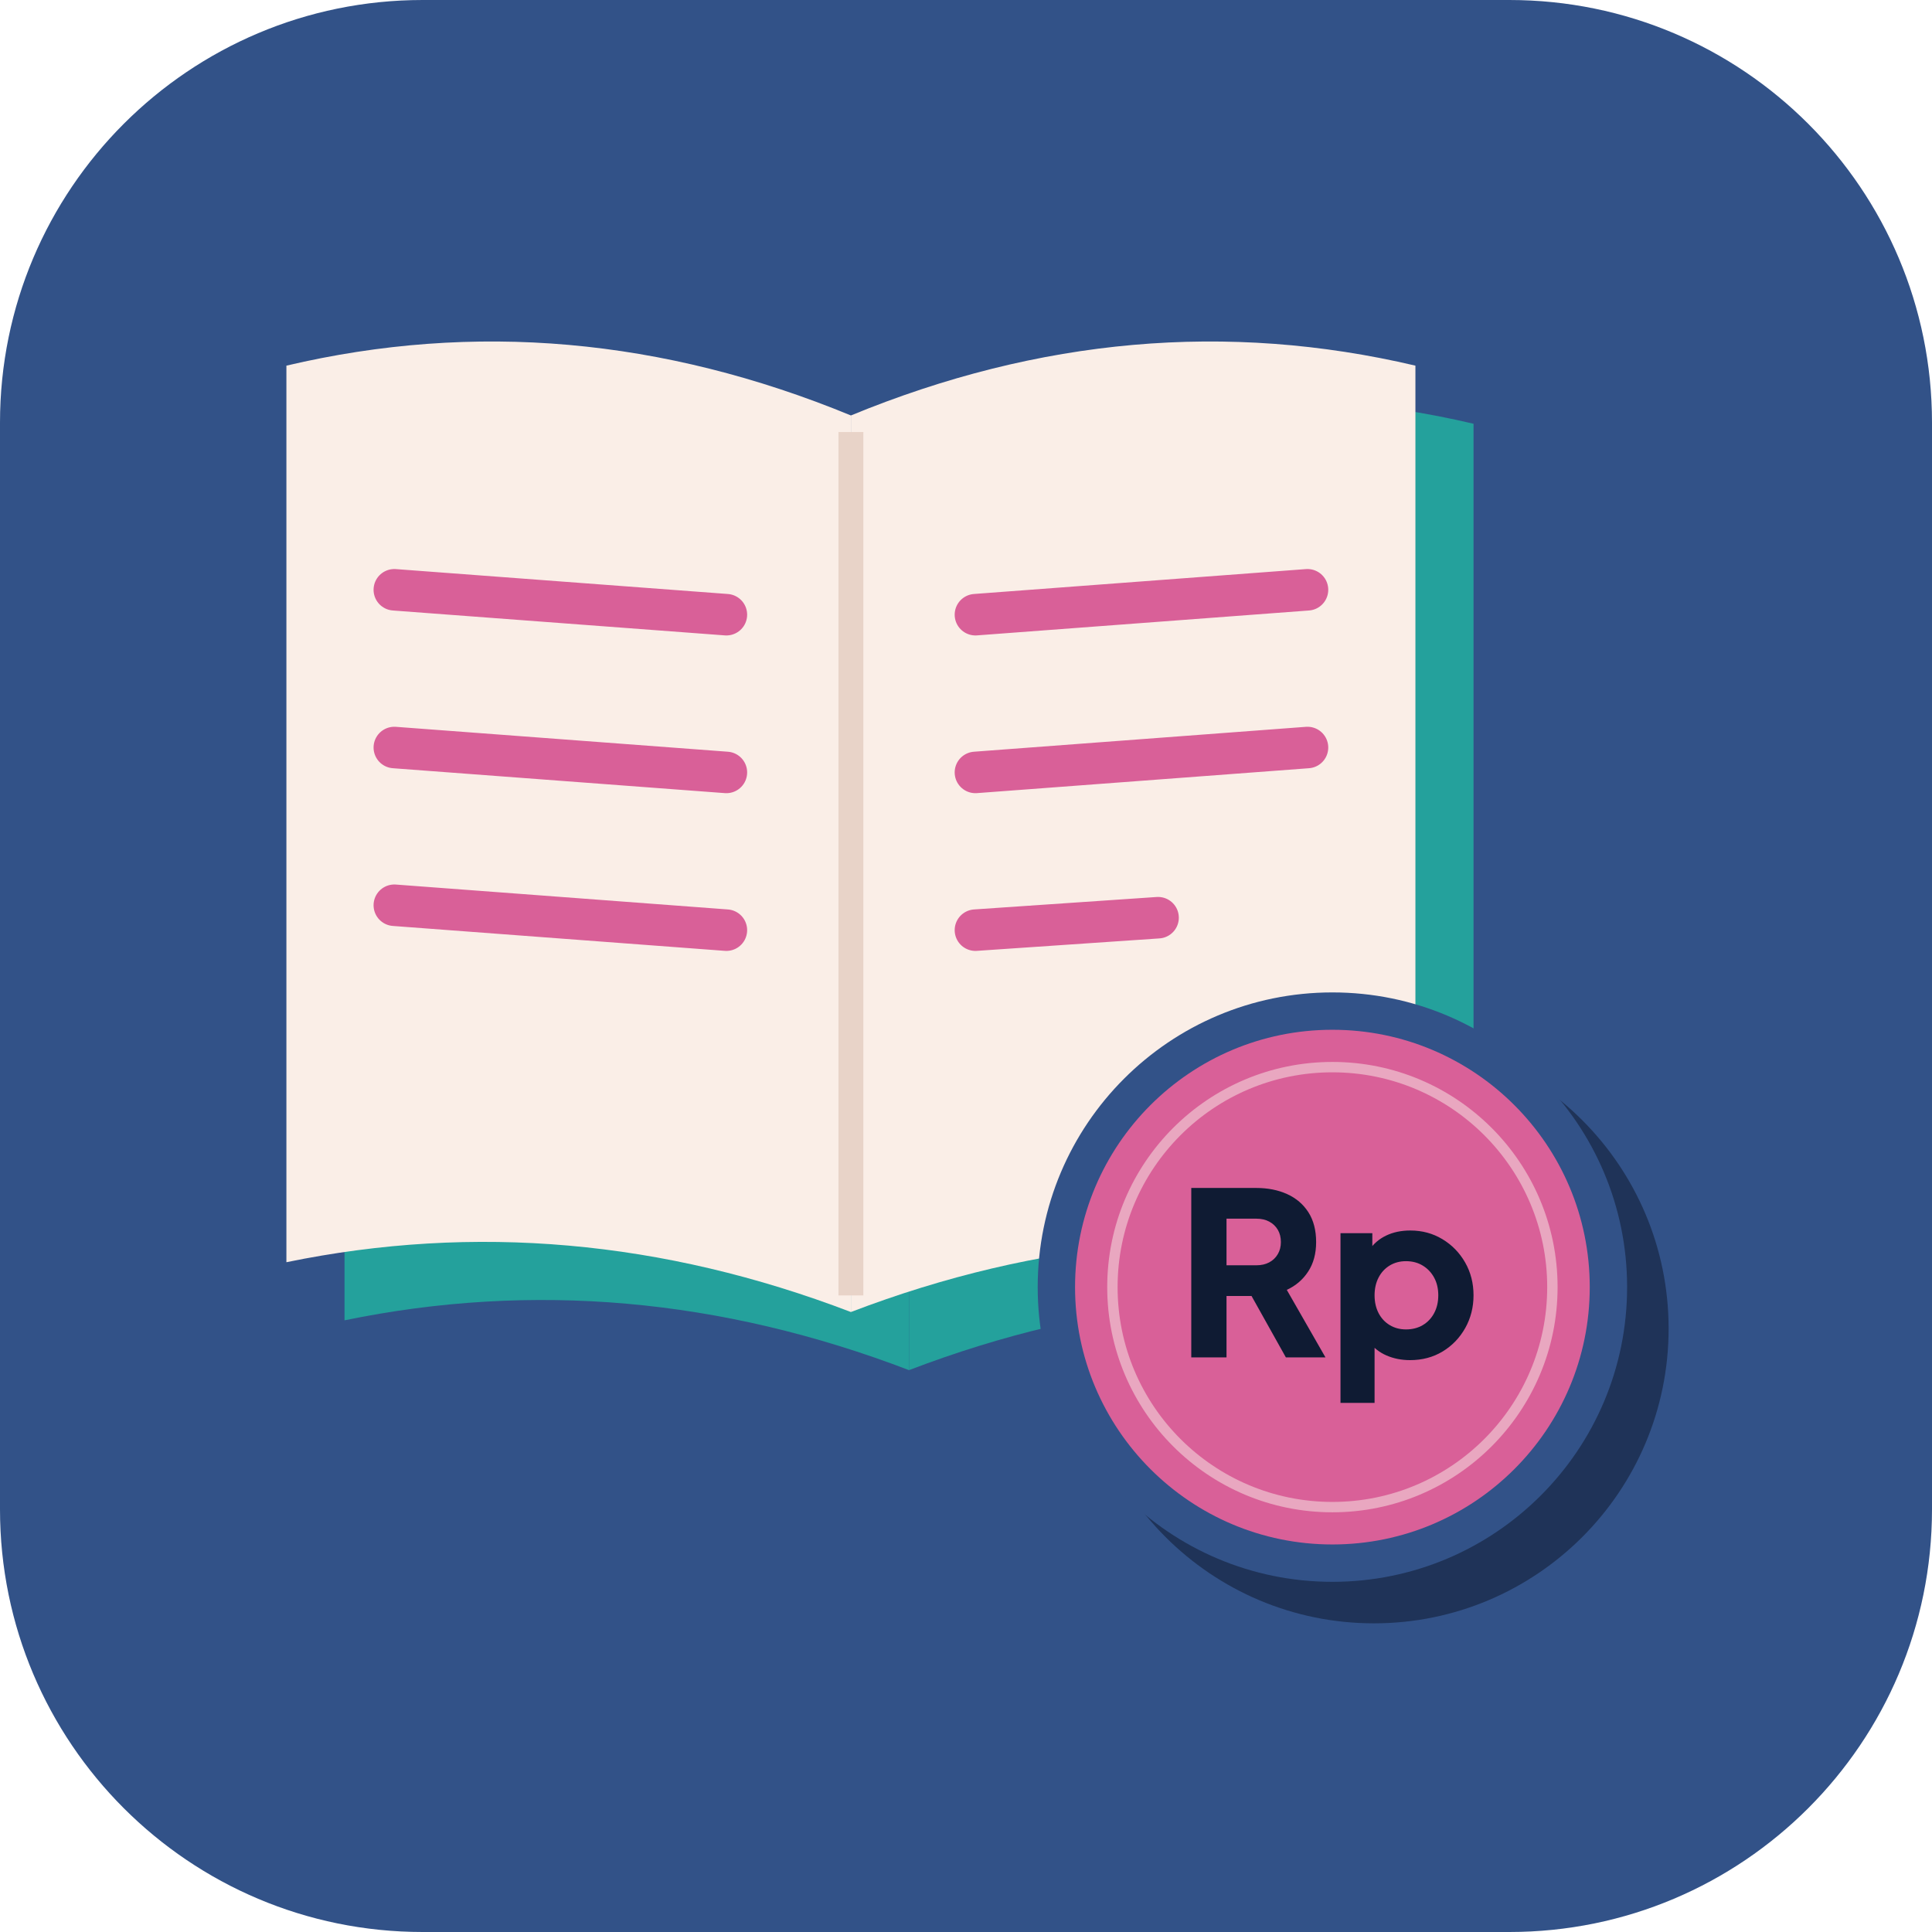
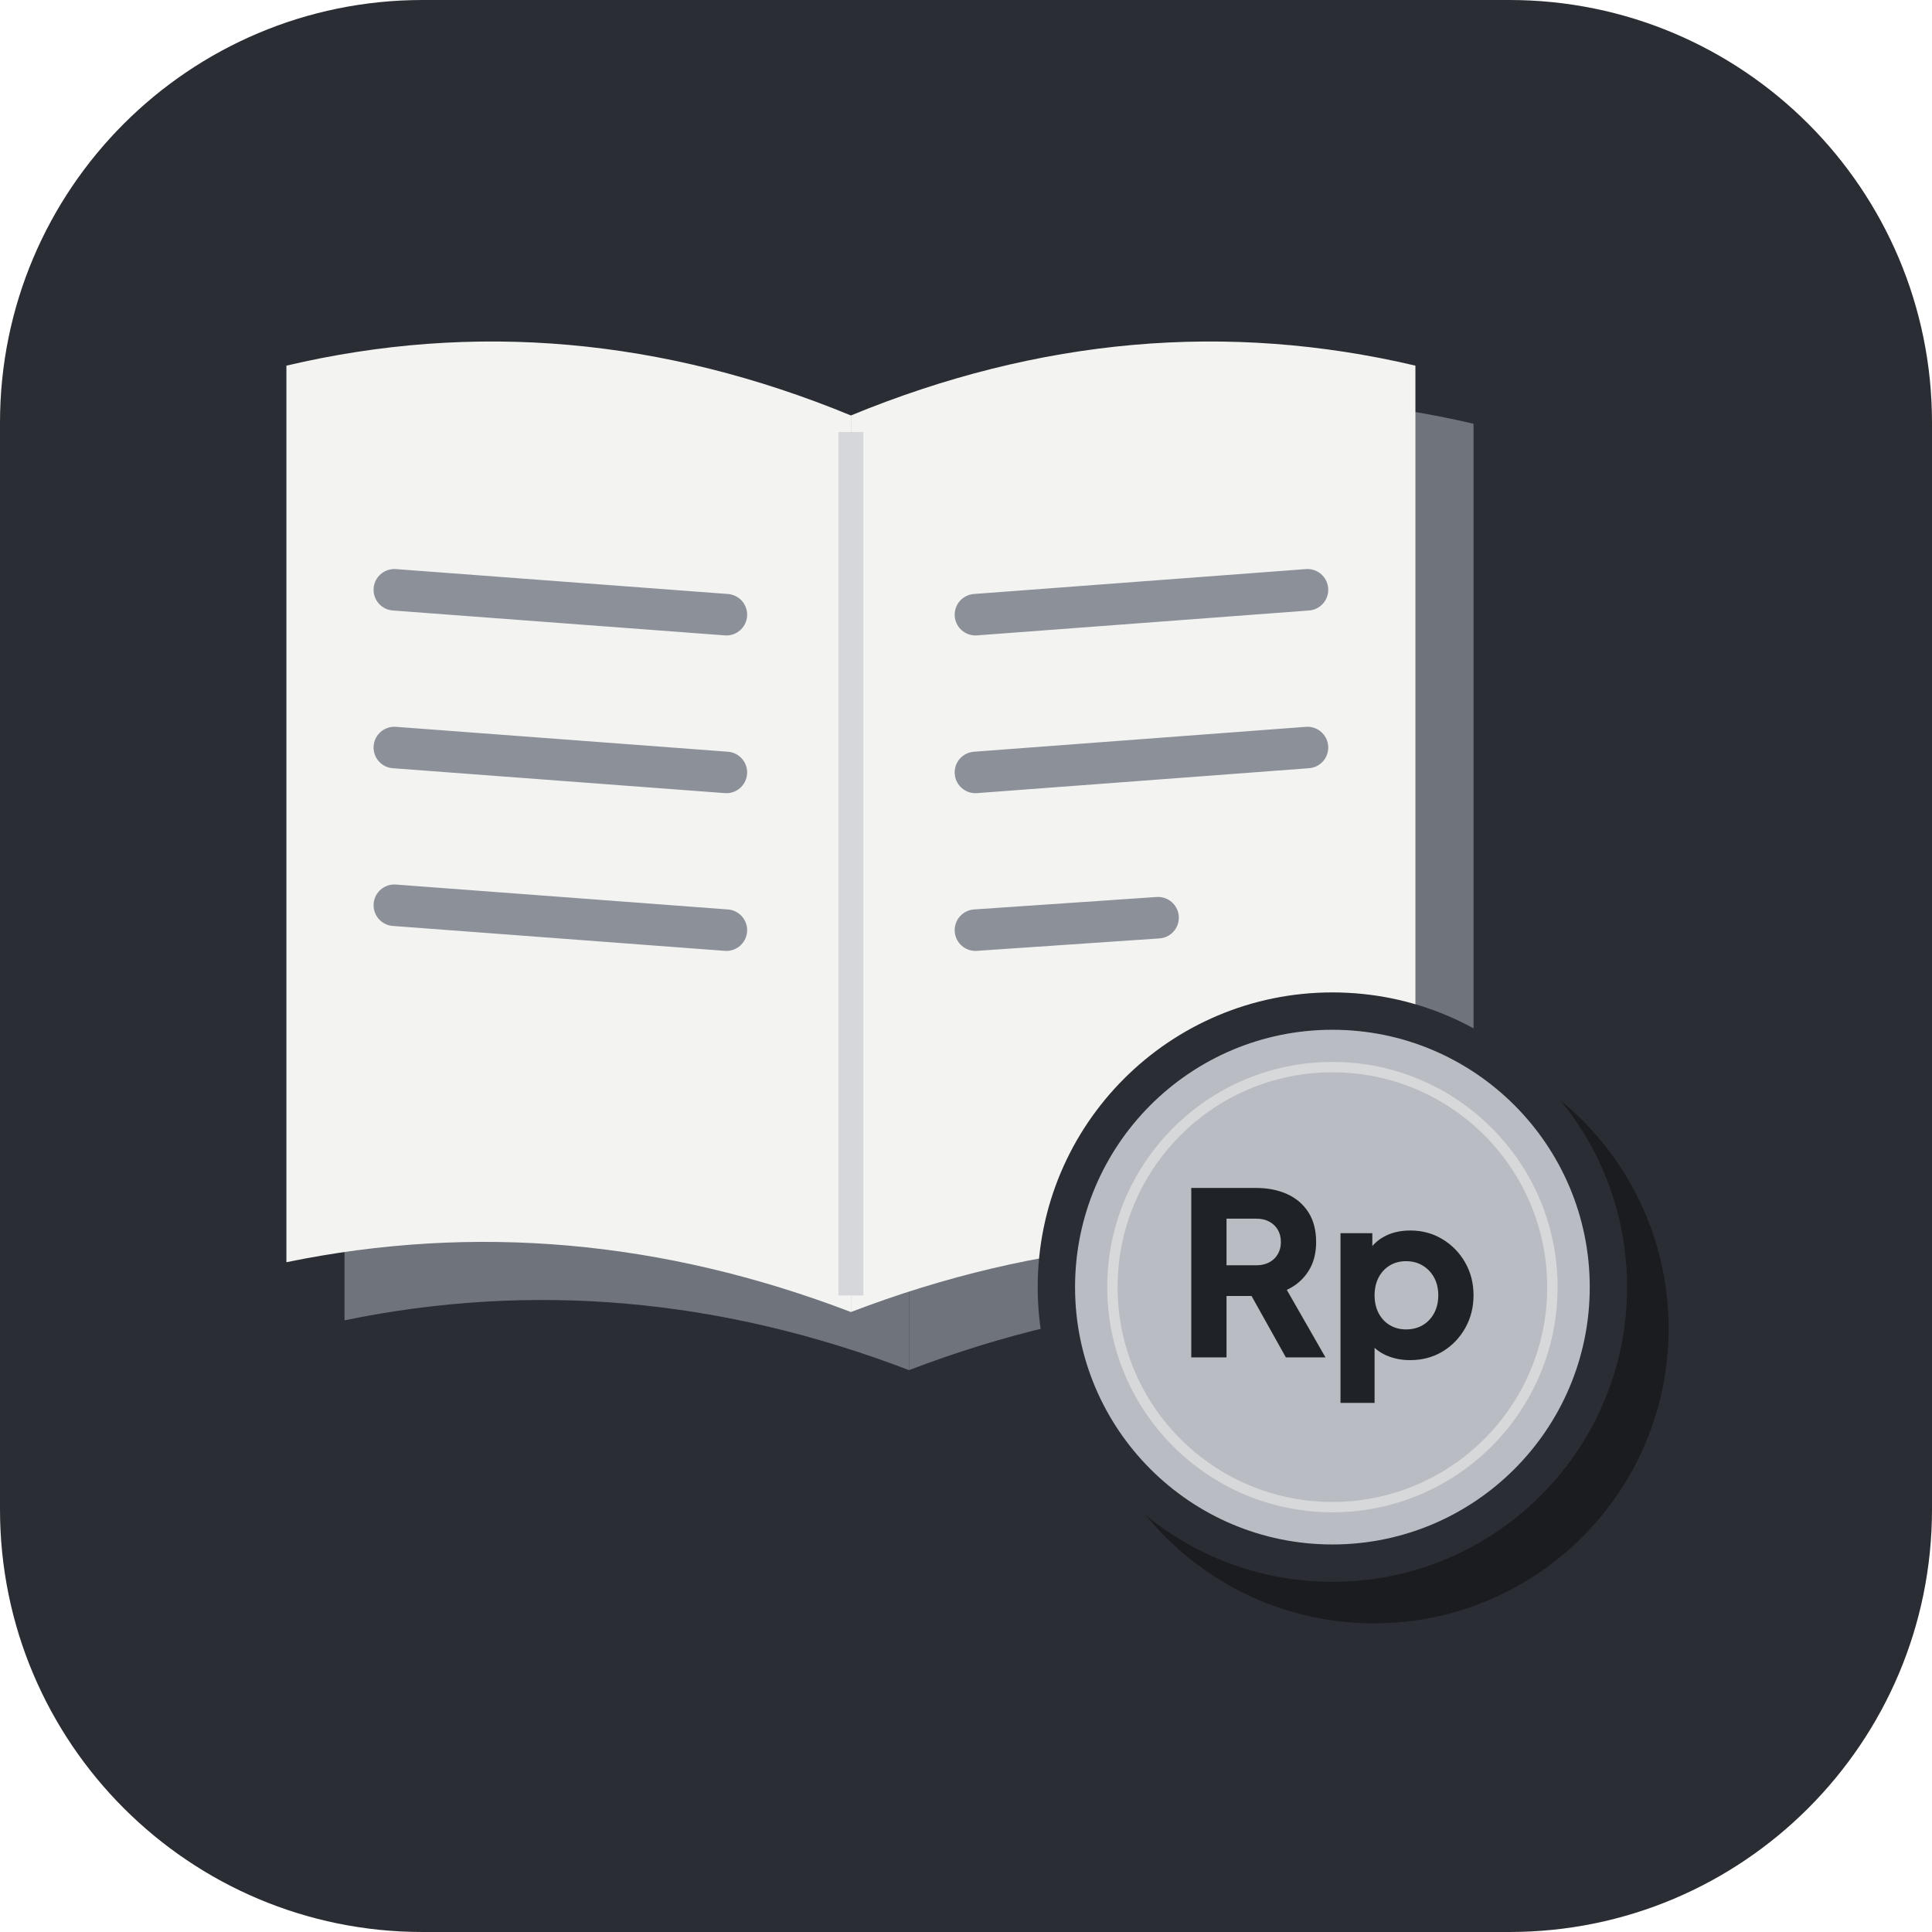
<svg xmlns="http://www.w3.org/2000/svg" viewBox="0 0 512 512" width="512" height="512">
-   <rect width="512" height="512" rx="112" fill="#325288" />
+   <rect width="512" height="512" rx="112" fill="#2A2D33" />
  <g transform="translate(225.5 213.5) scale(1.1) translate(-256 -256)">
-     <g transform="translate(14 14)" fill="#24A19C">
+     <g transform="translate(14 14)" fill="#6F737C">
      <path d="M120 150 Q188 134 256 162 L256 378 Q188 352 120 366 Z" />
      <path d="M256 162 Q324 134 392 150 L392 366 Q324 352 256 378 Z" />
    </g>
-     <path d="M120 150 Q188 134 256 162 L256 378 Q188 352 120 366 Z" fill="#FAEEE7" />
-     <path d="M256 162 Q324 134 392 150 L392 366 Q324 352 256 378 Z" fill="#FAEEE7" />
-     <path d="M256 166 L256 374" stroke="#E8D3C8" stroke-width="6" fill="none" />
-     <g stroke="#D96098" stroke-width="10" stroke-linecap="round" fill="none">
+     <path d="M120 150 Q188 134 256 162 L256 378 Q188 352 120 366 Z" fill="#F3F3F1" />
+     <path d="M256 162 Q324 134 392 150 L392 366 Q324 352 256 378 Z" fill="#F3F3F1" />
+     <path d="M256 166 L256 374" stroke="#D5D7DA" stroke-width="6" fill="none" />
+     <g stroke="#8B9099" stroke-width="10" stroke-linecap="round" fill="none">
      <path d="M146 204 L226 210" />
      <path d="M146 242 L226 248" />
      <path d="M146 280 L226 286" />
      <path d="M286 210 L366 204" />
      <path d="M286 248 L366 242" />
      <path d="M286 286 L330 283" />
    </g>
-     <circle cx="382" cy="382" r="71" fill="#1F3358" />
-     <circle cx="372" cy="372" r="71" fill="#325288" />
-     <circle cx="372" cy="372" r="62" fill="#D96098" />
-     <circle cx="372" cy="372" r="53" fill="none" stroke="#FAEEE7" stroke-width="2.5" opacity=".5" />
-     <path d="M338.00 388.93V348.11H353.62Q357.84 348.11 361.10 349.59Q364.36 351.07 366.22 353.97Q368.08 356.88 368.08 361.15Q368.08 365.32 366.16 368.25Q364.25 371.18 361.01 372.66L370.33 388.93H360.79L350.71 370.90L356.19 374.14H346.49V388.93ZM346.49 366.74H353.67Q355.48 366.74 356.79 366.03Q358.11 365.32 358.85 364.05Q359.59 362.79 359.59 361.15Q359.59 359.45 358.85 358.19Q358.11 356.93 356.79 356.22Q355.48 355.51 353.67 355.51H346.49ZM373.95 399.89V359.01H381.62V364.71L380.90 363.07Q382.38 360.82 384.93 359.59Q387.48 358.36 390.77 358.36Q395.04 358.36 398.49 360.44Q401.95 362.52 403.97 366.05Q406.00 369.59 406.00 373.97Q406.00 378.30 404.00 381.86Q402.00 385.42 398.55 387.51Q395.10 389.59 390.71 389.59Q387.64 389.59 385.04 388.47Q382.44 387.34 380.85 385.15L382.16 383.45V399.89ZM389.73 382.19Q392.03 382.19 393.78 381.15Q395.53 380.11 396.52 378.25Q397.51 376.38 397.51 373.97Q397.51 371.56 396.52 369.73Q395.53 367.89 393.78 366.82Q392.03 365.75 389.73 365.75Q387.53 365.75 385.81 366.79Q384.08 367.84 383.12 369.70Q382.16 371.56 382.16 373.97Q382.16 376.38 383.12 378.25Q384.08 380.11 385.81 381.15Q387.53 382.19 389.73 382.19Z" fill="#0F1B33" />
+     <circle cx="382" cy="382" r="71" fill="#1A1C20" />
+     <circle cx="372" cy="372" r="71" fill="#2A2D33" />
+     <circle cx="372" cy="372" r="62" fill="#B9BCC2" />
+     <circle cx="372" cy="372" r="53" fill="none" stroke="#F3F3F1" stroke-width="2.5" opacity=".5" />
+     <path d="M338.00 388.93V348.11H353.62Q357.84 348.11 361.10 349.59Q364.36 351.07 366.22 353.97Q368.08 356.88 368.08 361.15Q368.08 365.32 366.16 368.25Q364.25 371.18 361.01 372.66L370.33 388.93H360.79L350.71 370.90L356.19 374.14H346.49V388.93ZM346.49 366.74H353.67Q355.48 366.74 356.79 366.03Q358.11 365.32 358.85 364.05Q359.59 362.79 359.59 361.15Q359.59 359.45 358.85 358.19Q358.11 356.93 356.79 356.22Q355.48 355.51 353.67 355.51H346.49ZM373.95 399.89V359.01H381.62V364.71L380.90 363.07Q382.38 360.82 384.93 359.59Q387.48 358.36 390.77 358.36Q395.04 358.36 398.49 360.44Q401.95 362.52 403.97 366.05Q406.00 369.59 406.00 373.97Q406.00 378.30 404.00 381.86Q402.00 385.42 398.55 387.51Q395.10 389.59 390.71 389.59Q387.64 389.59 385.04 388.47Q382.44 387.34 380.85 385.15L382.16 383.45V399.89ZM389.73 382.19Q392.03 382.19 393.78 381.15Q395.53 380.11 396.52 378.25Q397.51 376.38 397.51 373.97Q397.51 371.56 396.52 369.73Q395.53 367.89 393.78 366.82Q392.03 365.75 389.73 365.75Q387.53 365.75 385.81 366.79Q384.08 367.84 383.12 369.70Q382.16 371.56 382.16 373.97Q382.16 376.38 383.12 378.25Q384.08 380.11 385.81 381.15Q387.53 382.19 389.73 382.19Z" fill="#1F2226" />
  </g>
</svg>
